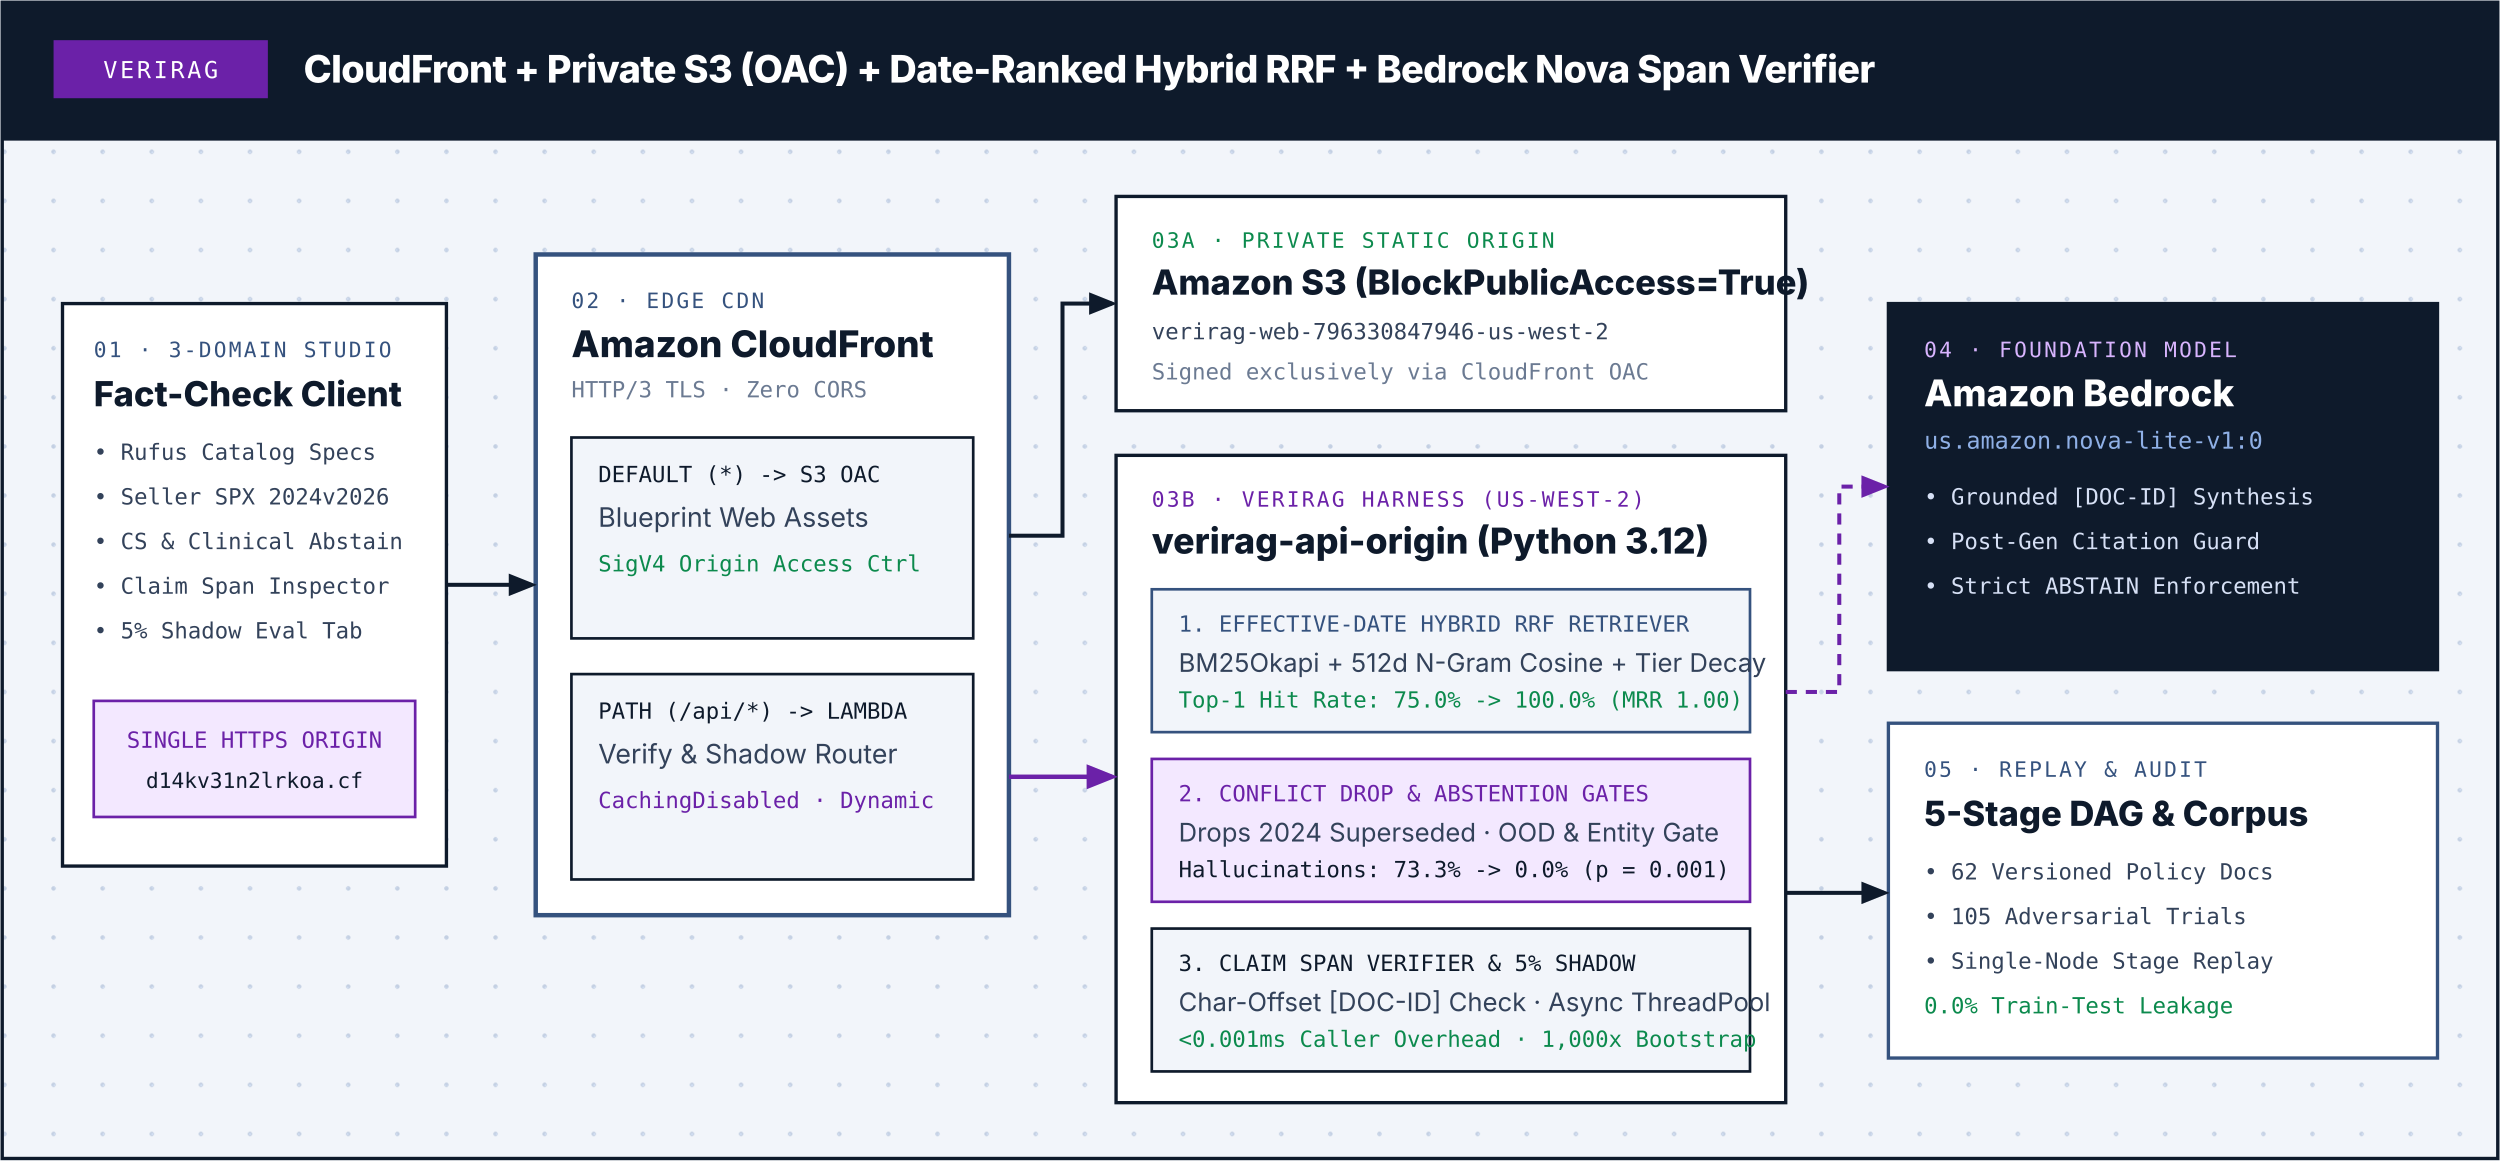
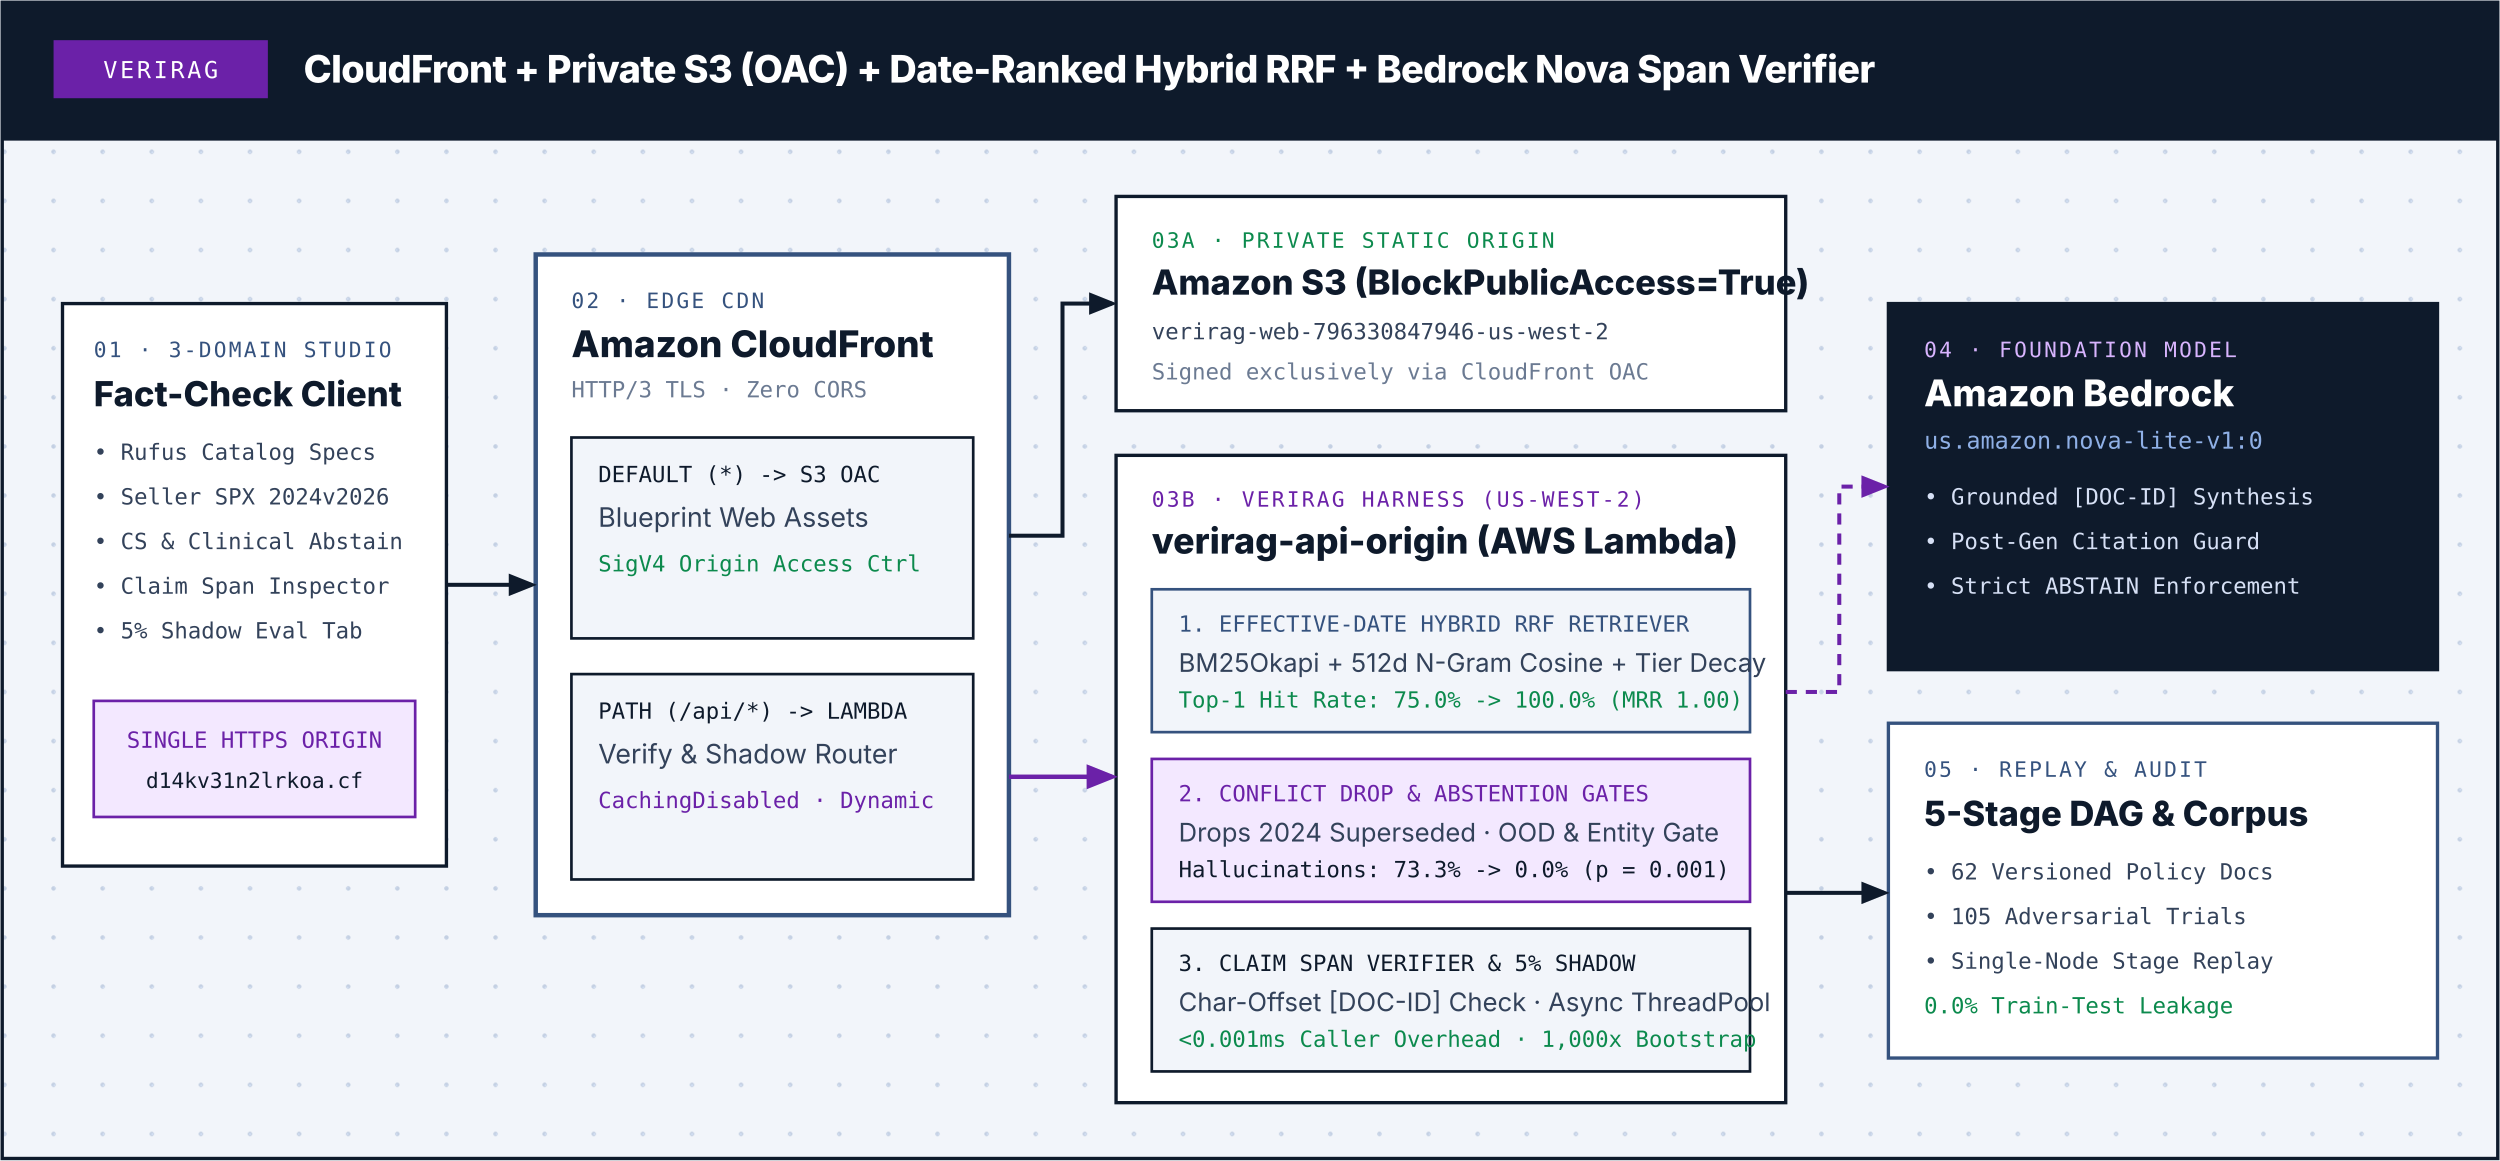
<svg xmlns="http://www.w3.org/2000/svg" viewBox="0 0 1120 520" width="1120" height="520" font-family="'Schibsted Grotesk', -apple-system, BlinkMacSystemFont, sans-serif">
  <defs>
    <pattern id="vr-dots" width="22" height="22" patternUnits="userSpaceOnUse">
      <circle cx="2" cy="2" r="1" fill="#c3cfe2" />
    </pattern>
    <marker id="vr-ink" viewBox="0 0 10 10" refX="8" refY="5" markerWidth="7" markerHeight="7" orient="auto-start-reverse">
      <path d="M 0 1 L 10 5 L 0 9 z" fill="#0e1a2b" />
    </marker>
    <marker id="vr-acc" viewBox="0 0 10 10" refX="8" refY="5" markerWidth="7" markerHeight="7" orient="auto-start-reverse">
      <path d="M 0 1 L 10 5 L 0 9 z" fill="#6b21a8" />
    </marker>
  </defs>
  <rect width="1120" height="520" fill="#f2f5fa" />
  <rect width="1120" height="520" fill="url(#vr-dots)" />
  <rect x="1" y="1" width="1118" height="518" fill="none" stroke="#0e1a2b" stroke-width="1.5" />
  <rect x="1" y="1" width="1118" height="62" fill="#0e1a2b" />
  <rect x="24" y="18" width="96" height="26" fill="#6b21a8" />
  <text x="72" y="35" text-anchor="middle" font-family="'Martian Mono', monospace" font-size="10.5" font-weight="500" fill="#ffffff" letter-spacing="1.2">VERIRAG</text>
  <text x="136" y="37" font-size="17" font-weight="800" fill="#ffffff" letter-spacing="-0.3">CloudFront + Private S3 (OAC) + Date-Ranked Hybrid RRF + Bedrock Nova Span Verifier</text>
  <rect x="28" y="136" width="172" height="252" fill="#ffffff" stroke="#0e1a2b" stroke-width="1.5" />
  <text x="42" y="160" font-family="'Martian Mono', monospace" font-size="9.5" fill="#35527e" letter-spacing="1">01 · 3-DOMAIN STUDIO</text>
  <text x="42" y="182" font-size="15.5" font-weight="800" fill="#0e1a2b">Fact-Check Client</text>
  <text x="42" y="206" font-family="'Martian Mono', monospace" font-size="10" fill="#33425a">• Rufus Catalog Specs</text>
  <text x="42" y="226" font-family="'Martian Mono', monospace" font-size="10" fill="#33425a">• Seller SPX 2024v2026</text>
  <text x="42" y="246" font-family="'Martian Mono', monospace" font-size="10" fill="#33425a">• CS &amp; Clinical Abstain</text>
  <text x="42" y="266" font-family="'Martian Mono', monospace" font-size="10" fill="#33425a">• Claim Span Inspector</text>
  <text x="42" y="286" font-family="'Martian Mono', monospace" font-size="10" fill="#33425a">• 5% Shadow Eval Tab</text>
  <rect x="42" y="314" width="144" height="52" fill="#f3e8ff" stroke="#6b21a8" stroke-width="1.2" />
  <text x="114" y="335" text-anchor="middle" font-family="'Martian Mono', monospace" font-size="10" font-weight="500" fill="#6b21a8">SINGLE HTTPS ORIGIN</text>
  <text x="114" y="353" text-anchor="middle" font-family="'Martian Mono', monospace" font-size="9.5" fill="#0e1a2b">d14kv31n2lrkoa.cf</text>
  <rect x="240" y="114" width="212" height="296" fill="#ffffff" stroke="#35527e" stroke-width="2" />
  <text x="256" y="138" font-family="'Martian Mono', monospace" font-size="9.5" fill="#35527e" letter-spacing="1">02 · EDGE CDN</text>
  <text x="256" y="160" font-size="16.5" font-weight="800" fill="#0e1a2b">Amazon CloudFront</text>
  <text x="256" y="178" font-family="'Martian Mono', monospace" font-size="10" fill="#6b7a92">HTTP/3 TLS · Zero CORS</text>
  <rect x="256" y="196" width="180" height="90" fill="#f2f5fa" stroke="#0e1a2b" stroke-width="1.2" />
  <text x="268" y="216" font-family="'Martian Mono', monospace" font-size="10" font-weight="500" fill="#0e1a2b">DEFAULT (*) -&gt; S3 OAC</text>
  <text x="268" y="236" font-size="12" fill="#33425a">Blueprint Web Assets</text>
  <text x="268" y="256" font-family="'Martian Mono', monospace" font-size="10" fill="#0c8a4d">SigV4 Origin Access Ctrl</text>
  <rect x="256" y="302" width="180" height="92" fill="#f2f5fa" stroke="#0e1a2b" stroke-width="1.2" />
  <text x="268" y="322" font-family="'Martian Mono', monospace" font-size="10" font-weight="500" fill="#0e1a2b">PATH (/api/*) -&gt; LAMBDA</text>
  <text x="268" y="342" font-size="12" fill="#33425a">Verify &amp; Shadow Router</text>
  <text x="268" y="362" font-family="'Martian Mono', monospace" font-size="10" fill="#6b21a8">CachingDisabled · Dynamic</text>
  <rect x="500" y="88" width="300" height="96" fill="#ffffff" stroke="#0e1a2b" stroke-width="1.5" />
  <text x="516" y="111" font-family="'Martian Mono', monospace" font-size="9.5" fill="#0c8a4d" letter-spacing="1">03A · PRIVATE STATIC ORIGIN</text>
  <text x="516" y="132" font-size="15.5" font-weight="800" fill="#0e1a2b">Amazon S3 (BlockPublicAccess=True)</text>
  <text x="516" y="152" font-family="'Martian Mono', monospace" font-size="10" fill="#33425a">verirag-web-796330847946-us-west-2</text>
  <text x="516" y="170" font-family="'Martian Mono', monospace" font-size="10" fill="#6b7a92">Signed exclusively via CloudFront OAC</text>
  <rect x="500" y="204" width="300" height="290" fill="#ffffff" stroke="#0e1a2b" stroke-width="1.5" />
  <text x="516" y="227" font-family="'Martian Mono', monospace" font-size="9.5" fill="#6b21a8" letter-spacing="1">03B · VERIRAG HARNESS (US-WEST-2)</text>
-   <text x="516" y="248" font-size="16" font-weight="800" fill="#0e1a2b">verirag-api-origin (Python 3.12)</text>
+   <text x="516" y="248" font-size="16" font-weight="800" fill="#0e1a2b">verirag-api-origin (AWS Lambda)</text>
  <rect x="516" y="264" width="268" height="64" fill="#f2f5fa" stroke="#35527e" stroke-width="1.2" />
  <text x="528" y="283" font-family="'Martian Mono', monospace" font-size="10" font-weight="500" fill="#35527e">1. EFFECTIVE-DATE HYBRID RRF RETRIEVER</text>
  <text x="528" y="301" font-size="11.5" fill="#33425a">BM25Okapi + 512d N-Gram Cosine + Tier Decay</text>
  <text x="528" y="317" font-family="'Martian Mono', monospace" font-size="10" fill="#0c8a4d">Top-1 Hit Rate: 75.0% -&gt; 100.0% (MRR 1.00)</text>
  <rect x="516" y="340" width="268" height="64" fill="#f3e8ff" stroke="#6b21a8" stroke-width="1.2" />
  <text x="528" y="359" font-family="'Martian Mono', monospace" font-size="10" font-weight="500" fill="#6b21a8">2. CONFLICT DROP &amp; ABSTENTION GATES</text>
  <text x="528" y="377" font-size="11.5" fill="#33425a">Drops 2024 Superseded · OOD &amp; Entity Gate</text>
  <text x="528" y="393" font-family="'Martian Mono', monospace" font-size="10" fill="#0e1a2b">Hallucinations: 73.3% -&gt; 0.0% (p = 0.001)</text>
  <rect x="516" y="416" width="268" height="64" fill="#f2f5fa" stroke="#0e1a2b" stroke-width="1.2" />
  <text x="528" y="435" font-family="'Martian Mono', monospace" font-size="10" font-weight="500" fill="#0e1a2b">3. CLAIM SPAN VERIFIER &amp; 5% SHADOW</text>
  <text x="528" y="453" font-size="11.5" fill="#33425a">Char-Offset [DOC-ID] Check · Async ThreadPool</text>
  <text x="528" y="469" font-family="'Martian Mono', monospace" font-size="10" fill="#0c8a4d">&lt;0.001ms Caller Overhead · 1,000x Bootstrap</text>
  <rect x="846" y="136" width="246" height="164" fill="#0e1a2b" stroke="#0e1a2b" stroke-width="1.5" />
  <text x="862" y="160" font-family="'Martian Mono', monospace" font-size="9.5" fill="#d8b4fe" letter-spacing="1">04 · FOUNDATION MODEL</text>
  <text x="862" y="182" font-size="16.5" font-weight="800" fill="#ffffff">Amazon Bedrock</text>
  <text x="862" y="201" font-family="'Martian Mono', monospace" font-size="10.5" fill="#8fb0e6">us.amazon.nova-lite-v1:0</text>
  <text x="862" y="226" font-family="'Martian Mono', monospace" font-size="10" fill="#d6e0f5">• Grounded [DOC-ID] Synthesis</text>
  <text x="862" y="246" font-family="'Martian Mono', monospace" font-size="10" fill="#d6e0f5">• Post-Gen Citation Guard</text>
  <text x="862" y="266" font-family="'Martian Mono', monospace" font-size="10" fill="#d6e0f5">• Strict ABSTAIN Enforcement</text>
  <rect x="846" y="324" width="246" height="150" fill="#ffffff" stroke="#35527e" stroke-width="1.5" />
  <text x="862" y="348" font-family="'Martian Mono', monospace" font-size="9.5" fill="#35527e" letter-spacing="1">05 · REPLAY &amp; AUDIT</text>
  <text x="862" y="370" font-size="15.5" font-weight="800" fill="#0e1a2b">5-Stage DAG &amp; Corpus</text>
  <text x="862" y="394" font-family="'Martian Mono', monospace" font-size="10" fill="#33425a">• 62 Versioned Policy Docs</text>
  <text x="862" y="414" font-family="'Martian Mono', monospace" font-size="10" fill="#33425a">• 105 Adversarial Trials</text>
  <text x="862" y="434" font-family="'Martian Mono', monospace" font-size="10" fill="#33425a">• Single-Node Stage Replay</text>
  <text x="862" y="454" font-family="'Martian Mono', monospace" font-size="10" fill="#0c8a4d">0.0% Train-Test Leakage</text>
  <line x1="200" y1="262" x2="238" y2="262" stroke="#0e1a2b" stroke-width="1.8" marker-end="url(#vr-ink)" />
  <path d="M 452 240 L 476 240 L 476 136 L 498 136" fill="none" stroke="#0e1a2b" stroke-width="1.8" marker-end="url(#vr-ink)" />
  <line x1="452" y1="348" x2="498" y2="348" stroke="#6b21a8" stroke-width="2" marker-end="url(#vr-acc)" />
  <path d="M 800 310 L 824 310 L 824 218 L 844 218" fill="none" stroke="#6b21a8" stroke-width="1.8" stroke-dasharray="5 4" marker-end="url(#vr-acc)" />
  <line x1="800" y1="400" x2="844" y2="400" stroke="#0e1a2b" stroke-width="1.8" marker-end="url(#vr-ink)" />
</svg>
